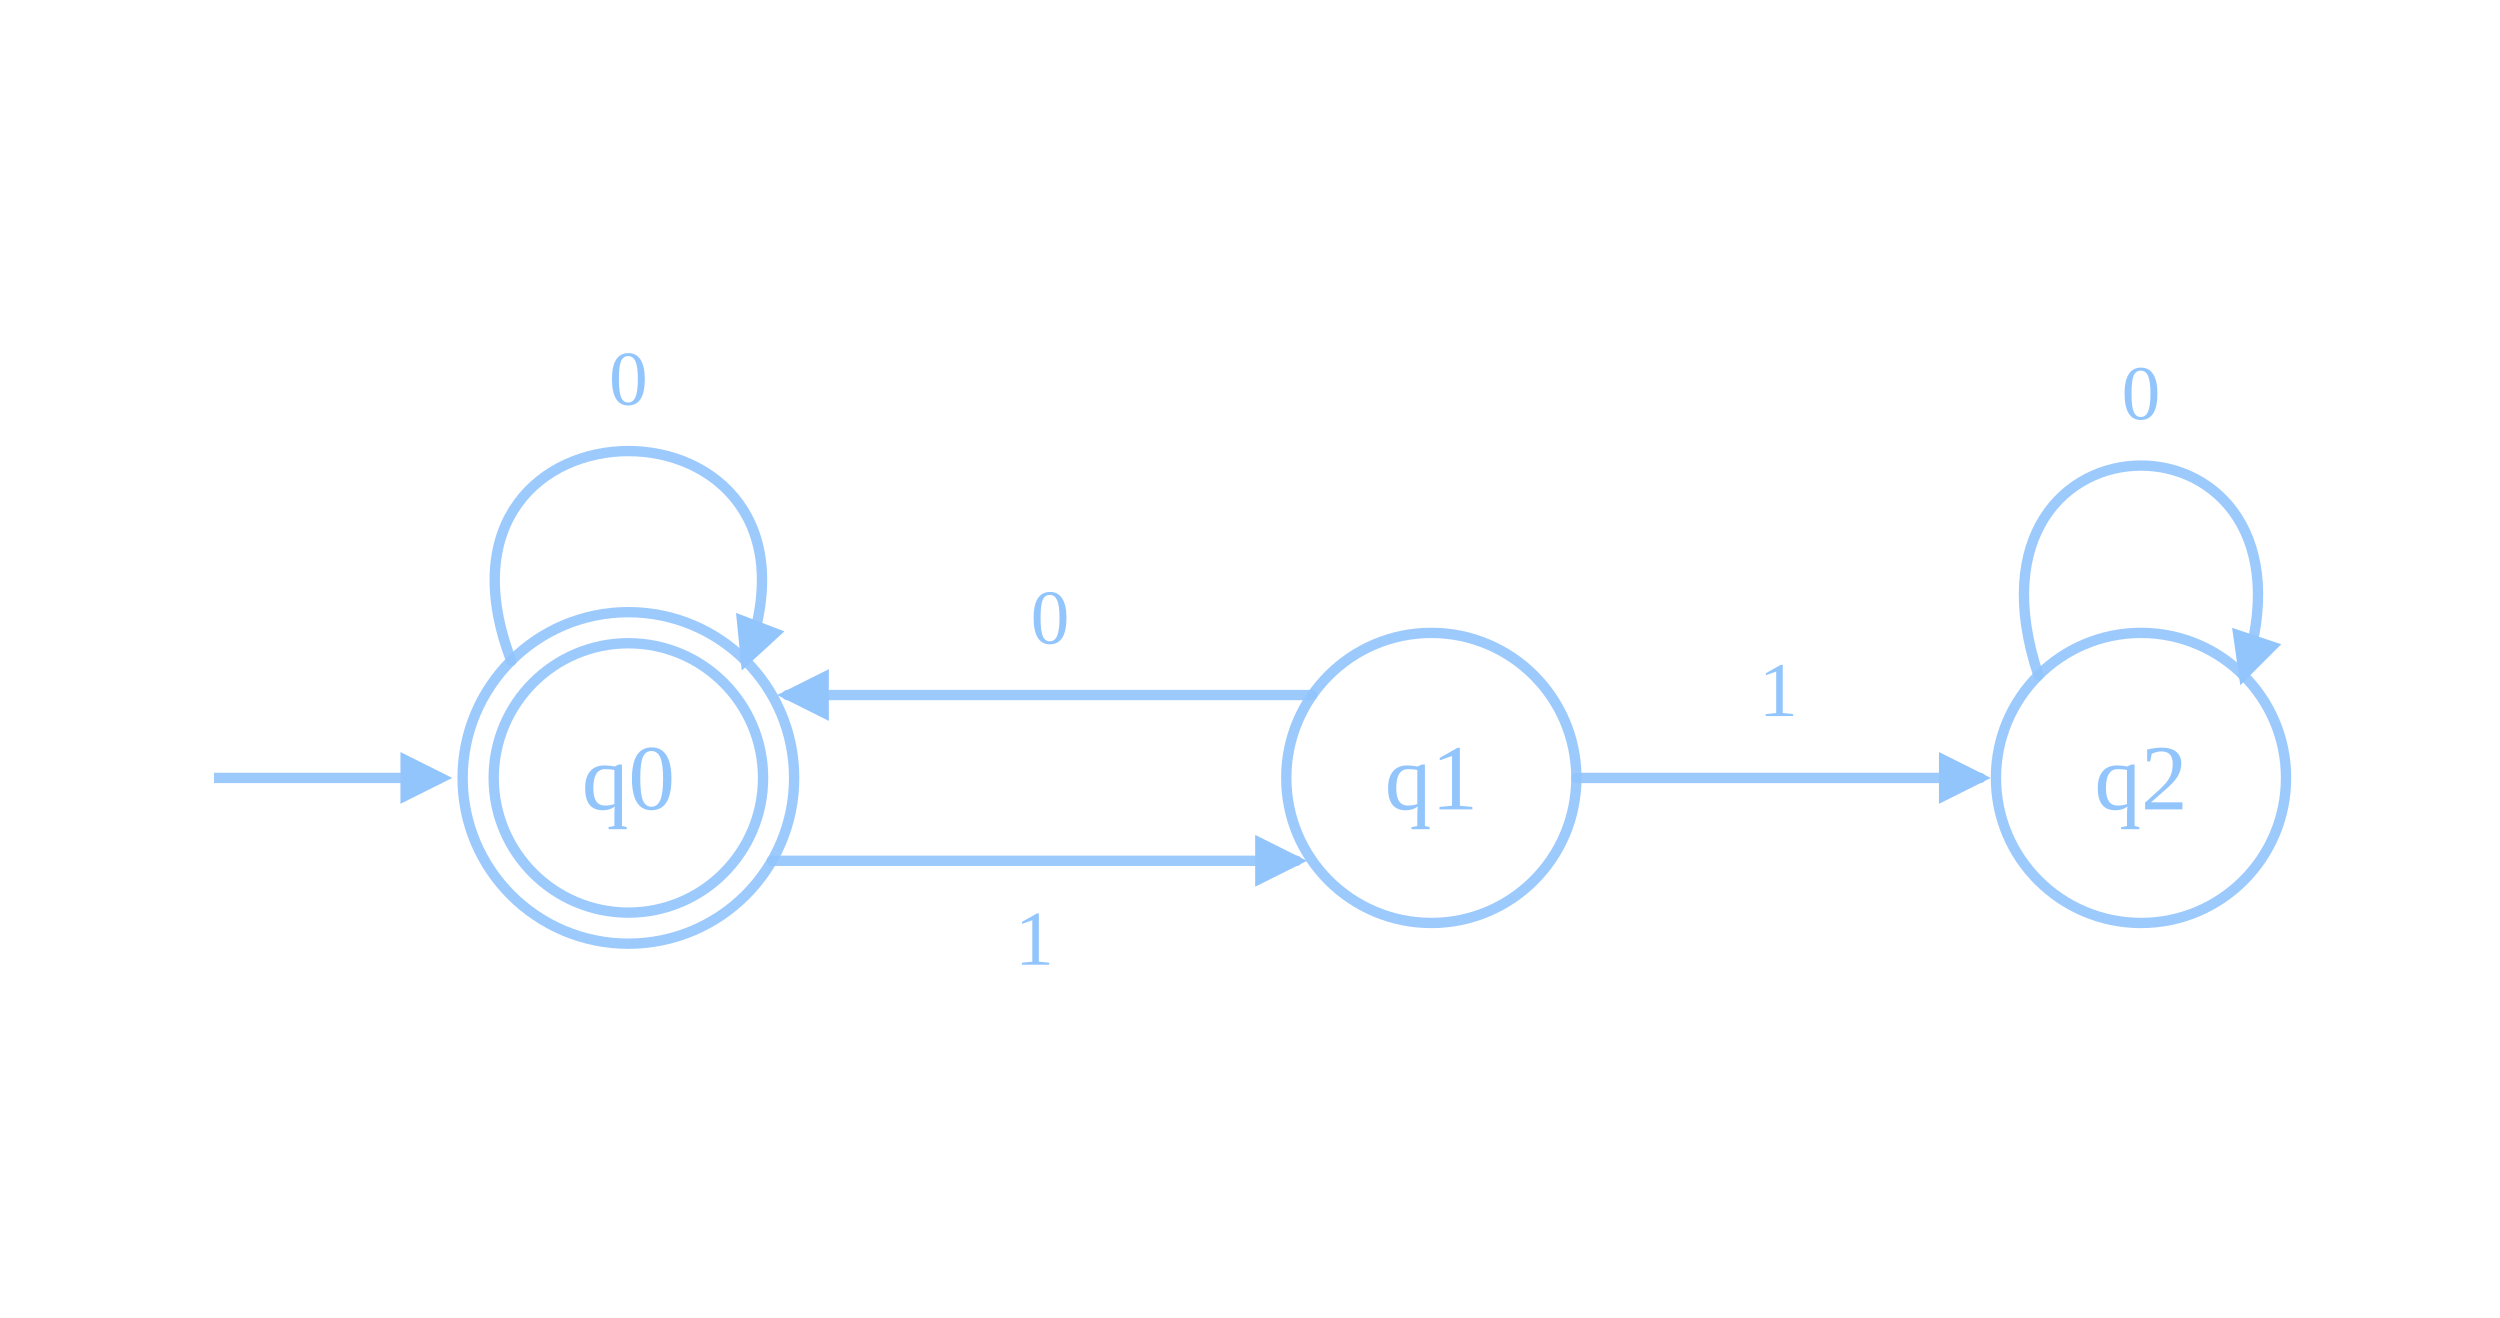
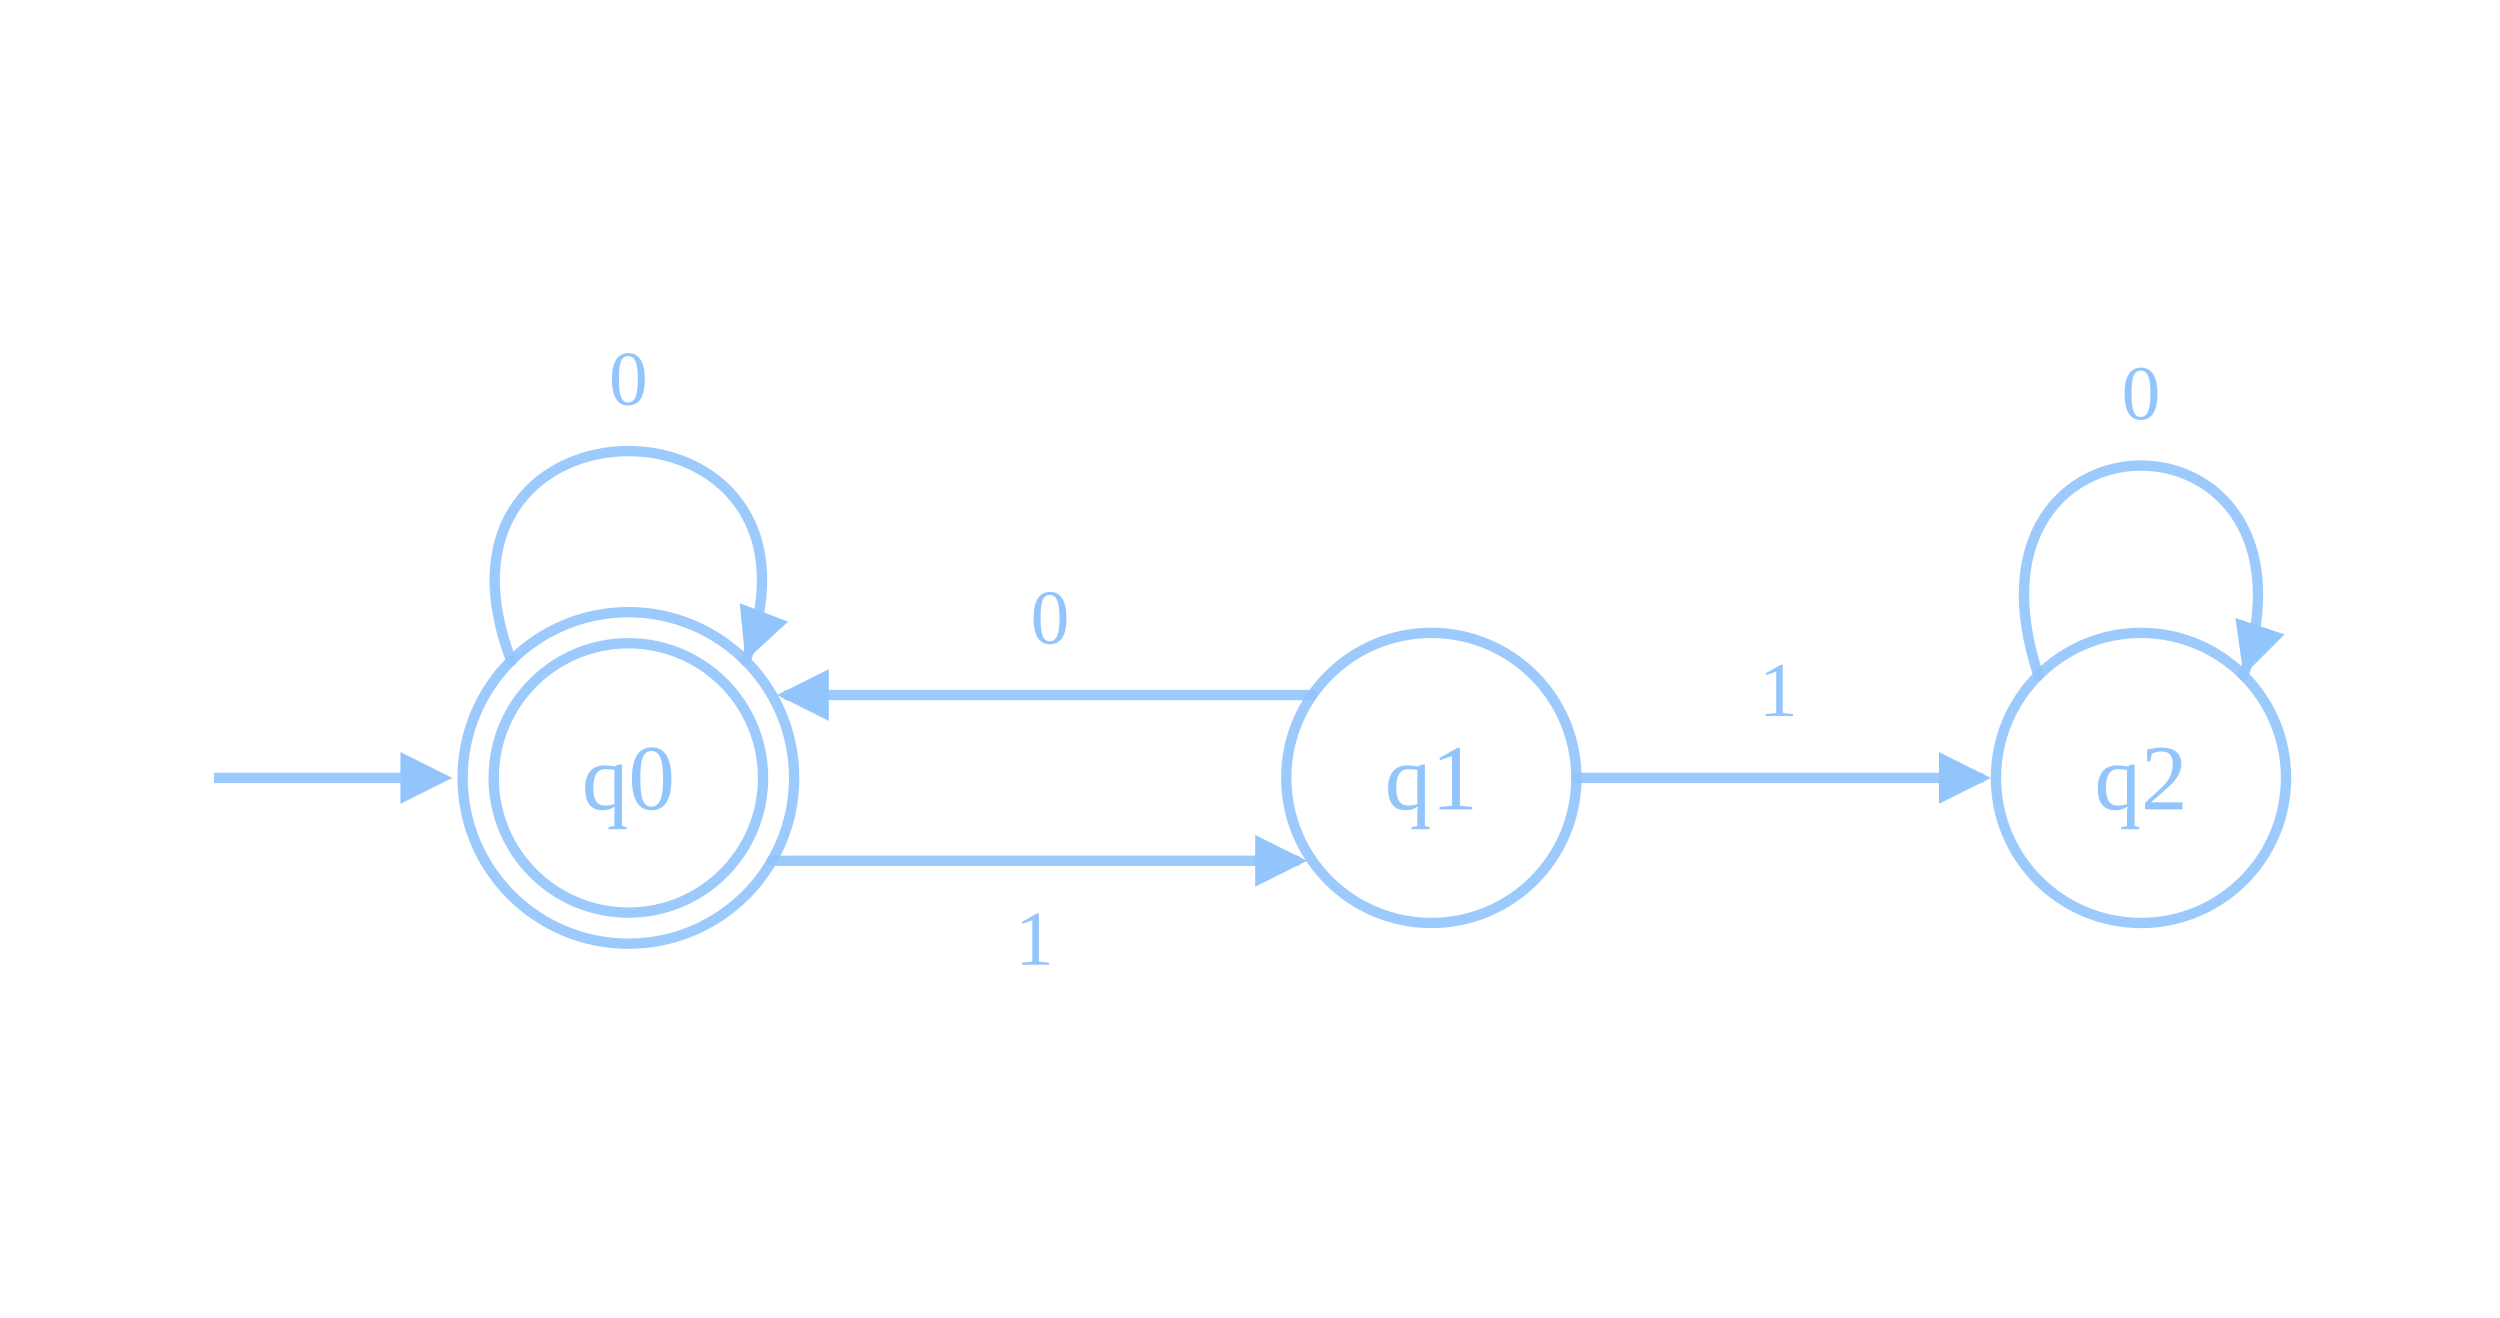
<svg xmlns="http://www.w3.org/2000/svg" viewBox="0 0 444 234" fill="none" color="#93c5fd" stroke="currentColor" stroke-width="2" stroke-opacity="0.9">
  <defs>
    <marker id="afct-automaton-five-arrow" viewBox="0 0 10 10" refX="8" refY="5" markerWidth="5" markerHeight="5" orient="auto-start-reverse">
      <path d="M0 0 10 5 0 10Z" fill="currentColor" stroke="none" />
    </marker>
+     <marker id="afct-automaton-five-loop-arrow" viewBox="0 0 10 10" refX="10" refY="5" markerWidth="5" markerHeight="5" orient="auto-start-reverse">
+       <path d="M0 0 10 5 0 10Z" fill="currentColor" stroke="none" />
+     </marker>
  </defs>
  <g transform="translate(222 117) scale(0.92) translate(-220 -118)">
    <line x1="20" y1="141" x2="64" y2="141" marker-end="url(#afct-automaton-five-arrow)" />
-     <path d="M77.4 118.4C56.8 64.4 143.2 64.4 122.6 118.4" stroke-linecap="round" marker-end="url(#afct-automaton-five-arrow)" />
+     <path d="M77.4 118.4C56.8 64.4 143.2 64.4 122.6 118.4" stroke-linecap="round" marker-end="url(#afct-automaton-five-loop-arrow)" />
    <text x="100" y="63.9" font-size="15" fill="currentColor" stroke="none" text-anchor="middle" dominant-baseline="central">0</text>
    <line x1="127.7" y1="157.0" x2="229.0" y2="157.0" stroke-linecap="round" marker-end="url(#afct-automaton-five-arrow)" />
    <text x="178.4" y="172.0" font-size="15" fill="currentColor" stroke="none" text-anchor="middle" dominant-baseline="central">1</text>
    <line x1="232.0" y1="125.0" x2="130.7" y2="125.0" stroke-linecap="round" marker-end="url(#afct-automaton-five-arrow)" />
    <text x="181.4" y="110.0" font-size="15" fill="currentColor" stroke="none" text-anchor="middle" dominant-baseline="central">0</text>
    <line x1="283.0" y1="141.0" x2="361.0" y2="141.0" stroke-linecap="round" marker-end="url(#afct-automaton-five-arrow)" />
    <text x="322.0" y="124.0" font-size="15" fill="currentColor" stroke="none" text-anchor="middle" dominant-baseline="central">1</text>
-     <path d="M372.2 121.2C354.2 67.2 429.8 67.2 411.8 121.2" stroke-linecap="round" marker-end="url(#afct-automaton-five-arrow)" />
+     <path d="M372.2 121.2C354.2 67.2 429.8 67.2 411.8 121.2" stroke-linecap="round" marker-end="url(#afct-automaton-five-loop-arrow)" />
    <text x="392" y="66.7" font-size="15" fill="currentColor" stroke="none" text-anchor="middle" dominant-baseline="central">0</text>
    <circle cx="100" cy="141" r="32" />
    <circle cx="100" cy="141" r="26" />
    <text x="100" y="141" font-size="18" fill="currentColor" stroke="none" text-anchor="middle" dominant-baseline="central">q0</text>
    <circle cx="255" cy="141" r="28" />
    <text x="255" y="141" font-size="18" fill="currentColor" stroke="none" text-anchor="middle" dominant-baseline="central">q1</text>
    <circle cx="392" cy="141" r="28" />
    <text x="392" y="141" font-size="18" fill="currentColor" stroke="none" text-anchor="middle" dominant-baseline="central">q2</text>
  </g>
</svg>
